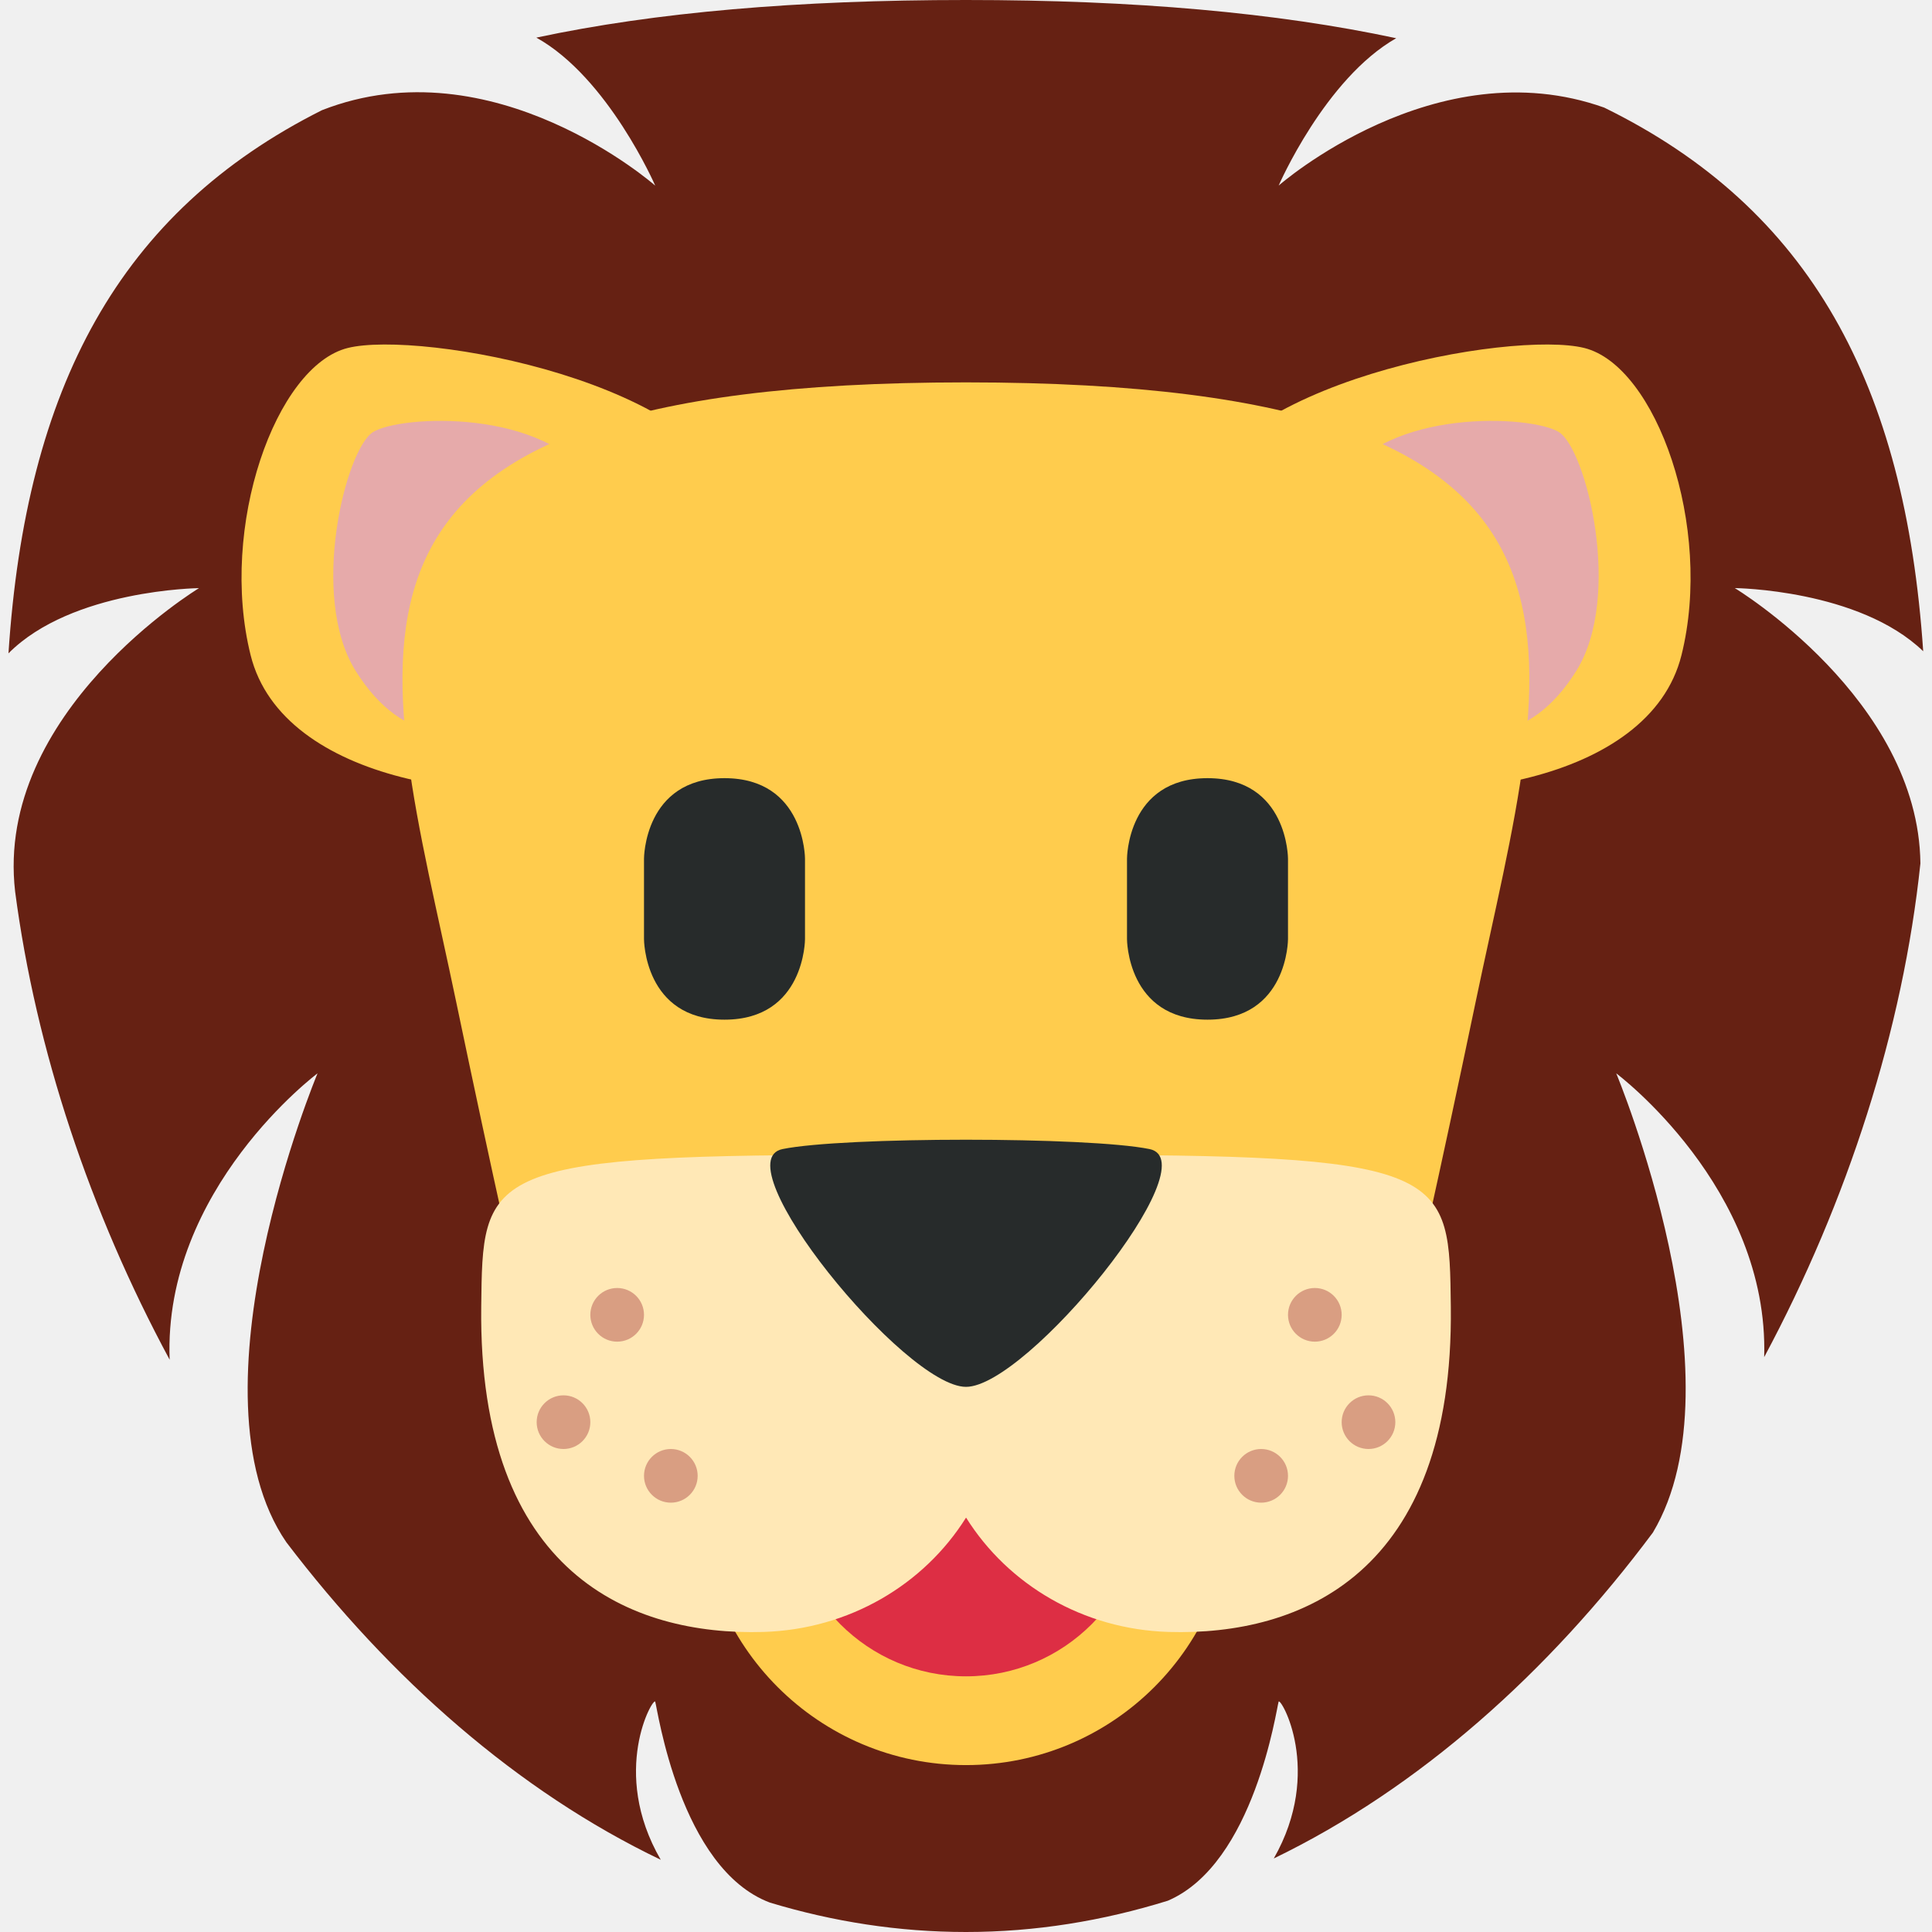
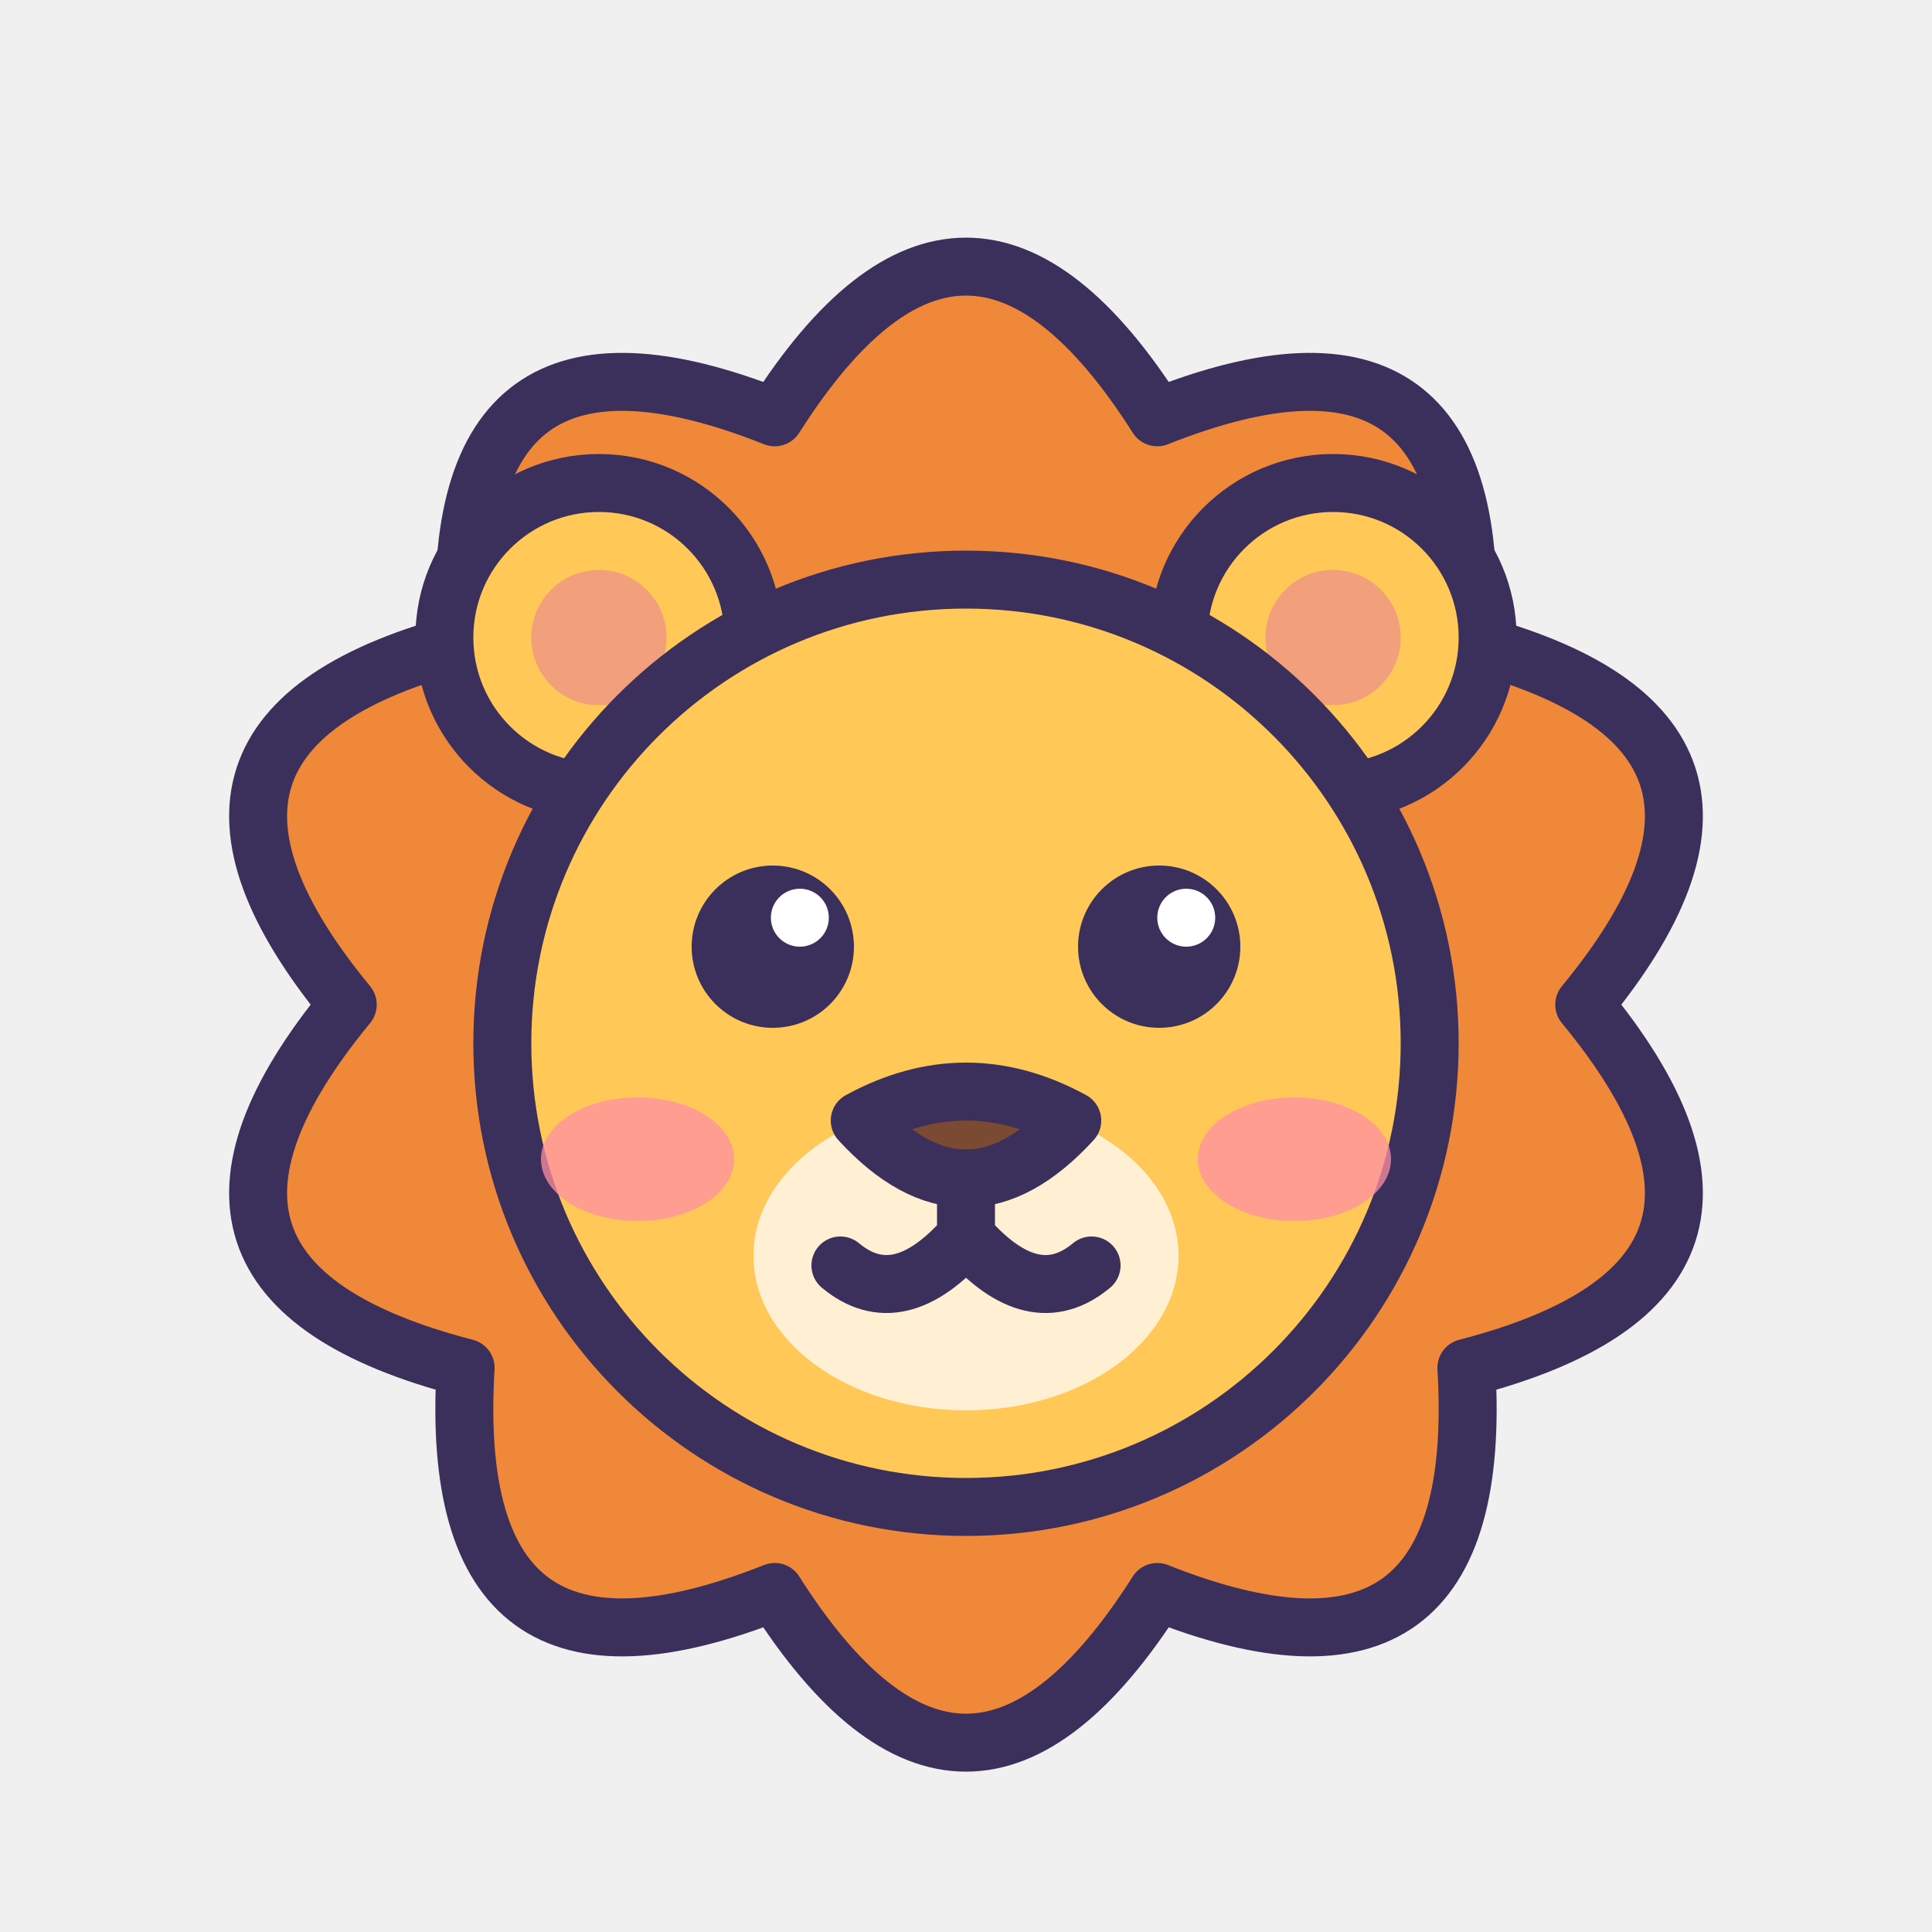
- <svg xmlns="http://www.w3.org/2000/svg" viewBox="0 0 36 36" preserveAspectRatio="xMidYMid meet">
-   <path fill="#662113" d="M32.325 10.958s2.315.024 3.511 1.177c-.336-4.971-2.104-8.249-5.944-10.13-3.141-1.119-6.066 1.453-6.066 1.453s.862-1.99 2.19-2.746C23.789.236 21.146 0 18 0c-3.136 0-5.785.227-8.006.701 1.341.745 2.215 2.758 2.215 2.758S9.194.803 6 2.053C2.221 3.949.481 7.223.158 12.174c1.183-1.19 3.55-1.215 3.55-1.215S-.105 13.267.282 16.614c.387 2.947 1.394 5.967 2.879 8.722C3.039 22.15 5.917 20 5.917 20s-2.492 5.96-.581 8.738c1.935 2.542 4.313 4.641 6.976 5.916-.955-1.645-.136-3.044-.103-2.945.042.125.459 3.112 2.137 3.743 1.178.356 2.4.548 3.654.548 1.292 0 2.55-.207 3.761-.583 1.614-.691 2.024-3.585 2.064-3.708.032-.098.843 1.287-.09 2.921 2.706-1.309 5.118-3.463 7.064-6.073 1.699-2.846-.683-8.557-.683-8.557s2.85 2.13 2.757 5.288c1.556-2.906 2.585-6.104 2.911-9.2-.035-3.061-3.459-5.13-3.459-5.13z" />
-   <path fill="#FFCC4D" d="M13.859 9.495c.596 2.392.16 4.422-2.231 5.017-2.392.596-6.363.087-6.958-2.304-.596-2.392.469-5.39 1.81-5.724 1.341-.334 6.784.62 7.379 3.011zm9.104 18.432c0 2.74-2.222 4.963-4.963 4.963s-4.963-2.223-4.963-4.963c0-2.741 2.223-4.964 4.963-4.964 2.741 0 4.963 2.222 4.963 4.964z" />
-   <path fill="#DD2E44" d="M21.309 27.927c0 1.827-1.481 3.309-3.309 3.309s-3.309-1.481-3.309-3.309c0-1.827 1.481-3.31 3.309-3.31s3.309 1.483 3.309 3.31z" />
-   <path fill="#E6AAAA" d="M11.052 8.997c.871 1.393.447 3.229-.946 4.1-1.394.871-2.608.797-3.479-.596-.871-1.394-.186-4.131.324-4.45.51-.319 3.23-.448 4.101.946z" />
-   <path fill="#FFCC4D" d="M22.141 9.495c-.596 2.392-.159 4.422 2.232 5.017 2.392.596 6.363.087 6.959-2.304.596-2.392-.47-5.39-1.811-5.724-1.342-.334-6.786.62-7.38 3.011z" />
-   <path fill="#E6AAAA" d="M24.948 8.997c-.871 1.393-.447 3.229.945 4.1 1.394.871 2.608.797 3.479-.596.871-1.394.185-4.131-.324-4.45-.51-.319-3.229-.448-4.1.946z" />
-   <path fill="#FFCC4D" d="M18 7.125h-.002C5.167 7.126 7.125 12.083 8.5 18.667 9.875 25.25 10.384 27 10.384 27h15.228s.51-1.75 1.885-8.333C28.872 12.083 30.829 7.126 18 7.125z" />
-   <path fill="#272B2B" d="M12 16s0-1.5 1.5-1.5S15 16 15 16v1.5s0 1.5-1.5 1.5-1.5-1.5-1.5-1.5V16zm9 0s0-1.5 1.5-1.5S24 16 24 16v1.5s0 1.5-1.5 1.5-1.5-1.5-1.5-1.5V16z" />
-   <path fill="#FFE8B6" d="M20.168 21.521c-1.598 0-1.385.848-2.168 2.113-.783-1.266-.571-2.113-2.168-2.113-6.865 0-6.837.375-6.865 2.828-.058 4.986 2.802 6.132 5.257 6.06 1.597-.048 2.994-.88 3.777-2.131.783 1.251 2.179 2.083 3.776 2.131 2.455.072 5.315-1.073 5.257-6.06-.029-2.453-.001-2.828-6.866-2.828z" />
-   <path fill="#272B2B" d="M14.582 21.411c-1.14.233 2.279 4.431 3.418 4.431s4.559-4.198 3.419-4.431c-1.14-.232-5.698-.232-6.837 0z" />
-   <circle fill="#D99E82" cx="11.5" cy="24.5" r=".5" />
-   <circle fill="#D99E82" cx="10.5" cy="26.5" r=".5" />
-   <circle fill="#D99E82" cx="12.5" cy="27.5" r=".5" />
-   <circle fill="#D99E82" cx="24.5" cy="24.5" r=".5" />
-   <circle fill="#D99E82" cx="25.5" cy="26.5" r=".5" />
-   <circle fill="#D99E82" cx="23.5" cy="27.5" r=".5" />
+ <svg xmlns="http://www.w3.org/2000/svg" viewBox="0 0 100 100" data-bare="1">
+   <path d="M82.0 52.0 Q93.7 66.2 75.9 70.8 Q77.0 89.2 59.9 82.4 Q50.0 98.0 40.1 82.4 Q23.0 89.2 24.1 70.8 Q6.3 66.2 18.0 52.0 Q6.3 37.8 24.1 33.2 Q23.0 14.8 40.1 21.6 Q50.0 6.0 59.9 21.6 Q77.0 14.8 75.9 33.2 Q93.7 37.8 82.0 52.0Z" fill="#F0883A" stroke="#3B2F5B" stroke-width="3" stroke-linejoin="round" stroke-linecap="round" />
+   <circle cx="31" cy="33" r="8" fill="#FFC857" stroke="#3B2F5B" stroke-width="3" stroke-linejoin="round" stroke-linecap="round" />
+   <circle cx="31" cy="33" r="3.5" fill="#F2A07B" />
+   <g transform="matrix(-1 0 0 1 100 0)">
+     <circle cx="31" cy="33" r="8" fill="#FFC857" stroke="#3B2F5B" stroke-width="3" stroke-linejoin="round" stroke-linecap="round" />
+     <circle cx="31" cy="33" r="3.5" fill="#F2A07B" />
+   </g>
+   <circle cx="50" cy="54" r="24" fill="#FFC857" stroke="#3B2F5B" stroke-width="3" stroke-linejoin="round" stroke-linecap="round" />
+   <ellipse cx="50" cy="65" rx="11" ry="8" fill="#FFF0D4" />
+   <circle cx="40" cy="49" r="4.2" fill="#3B2F5B" />
+   <circle cx="41.4" cy="47.5" r="1.5" fill="#fff" />
+   <circle cx="60" cy="49" r="4.2" fill="#3B2F5B" />
+   <circle cx="61.4" cy="47.5" r="1.5" fill="#fff" />
+   <ellipse cx="33" cy="60" rx="5" ry="3.2" fill="#FF8FA3" opacity=".75" />
+   <ellipse cx="67" cy="60" rx="5" ry="3.2" fill="#FF8FA3" opacity=".75" />
+   <path d="M44.5 58 Q50 55 55.5 58 Q50 64 44.5 58Z" fill="#7A4A32" stroke="#3B2F5B" stroke-width="3" stroke-linejoin="round" stroke-linecap="round" />
+   <path d="M50 61 V64 M50 64 Q46.5 68 43.5 65.5 M50 64 Q53.5 68 56.5 65.5" fill="none" stroke="#3B2F5B" stroke-width="3" stroke-linecap="round" stroke-linejoin="round" />
</svg>
